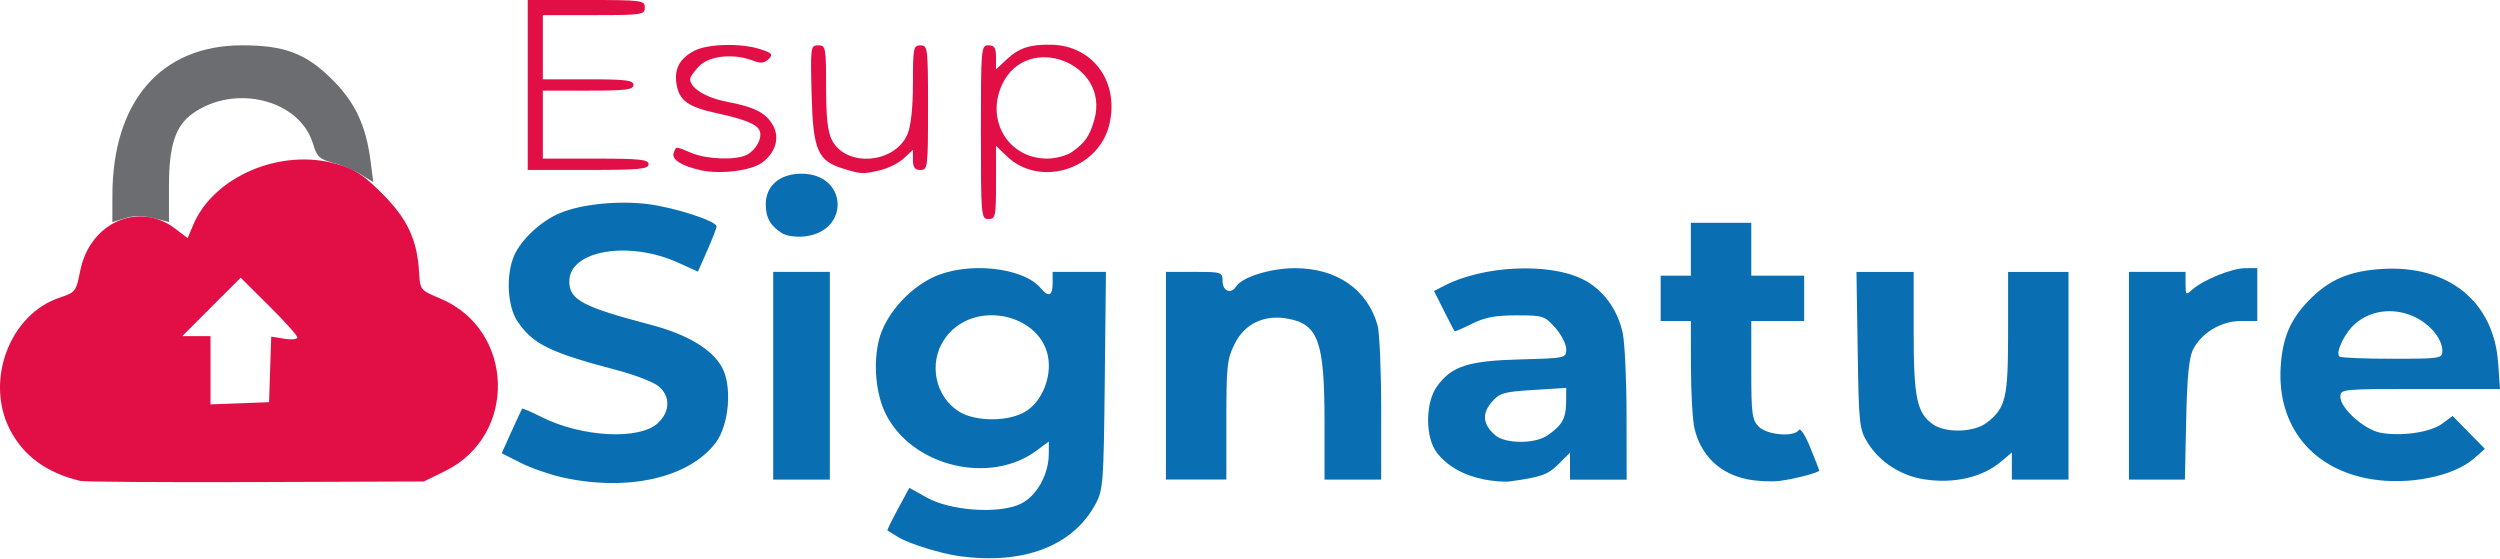
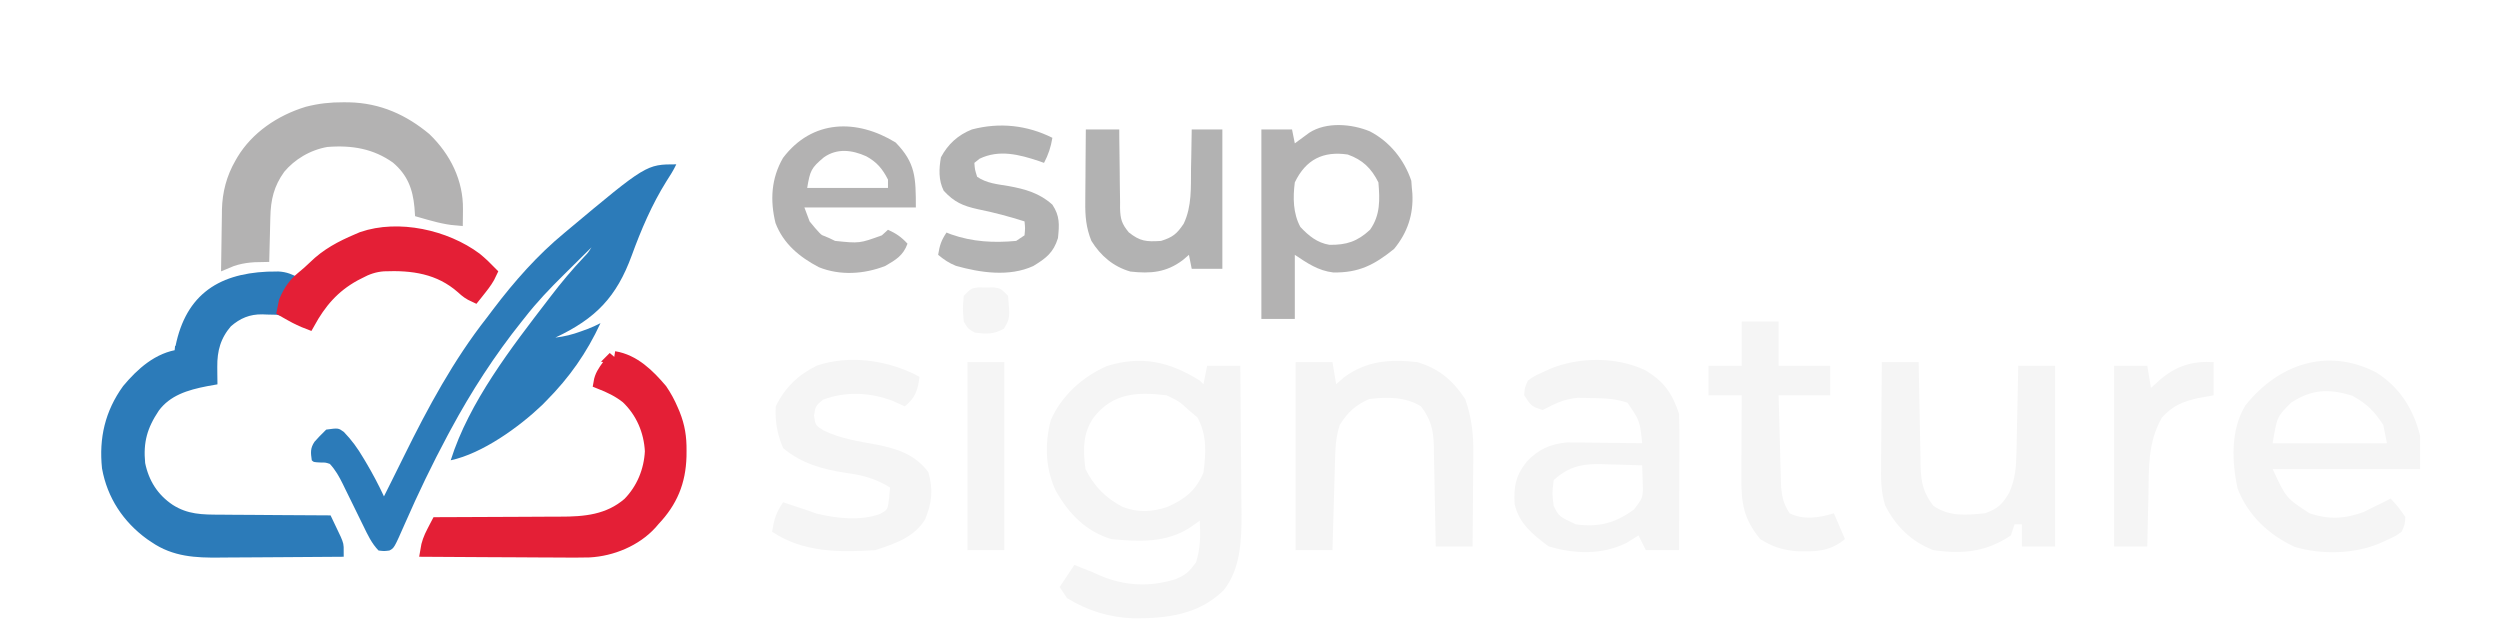
- <svg xmlns="http://www.w3.org/2000/svg" width="175.159mm" height="39.113mm" viewBox="0 0 175.159 39.113" version="1.1" id="svg3774">
-   <defs id="defs3768" />
-   <g id="layer1" transform="translate(-20.52172,-9.836287)">
-     <g id="g3724" transform="translate(1.840075,-17.95017)">
-       <path style="fill:#6c6d70;stroke-width:0.265" d="m 26.557,41.454 c 0.014,-6.572 3.409,-10.492 9.086,-10.492 2.952,0 4.45,0.559 6.252,2.334 1.66,1.635 2.431,3.264 2.759,5.832 l 0.181,1.419 -0.873,-0.535 c -0.48,-0.294 -1.36,-0.664 -1.955,-0.822 -0.943,-0.251 -1.123,-0.422 -1.396,-1.333 -0.928,-3.096 -5.496,-4.23 -8.457,-2.099 -1.181,0.85 -1.633,2.239 -1.633,5.022 v 2.562 l -1.08,-0.274 c -0.749,-0.19 -1.358,-0.189 -1.984,0.003 l -0.904,0.278 z" id="path3730" />
-       <path style="fill:#e10f46;stroke-width:0.265" d="M 24.304,61.479 C 21.956,60.924 20.314,59.722 19.367,57.867 c -1.749,-3.428 0.003,-8.063 3.486,-9.224 1.115,-0.372 1.16,-0.43 1.451,-1.891 0.675,-3.382 4.101,-4.892 6.664,-2.938 l 0.862,0.657 0.378,-0.905 c 1.429,-3.421 6.15,-5.427 10.081,-4.284 1.266,0.368 1.851,0.751 3.183,2.084 1.763,1.764 2.443,3.22 2.573,5.513 0.07,1.22 0.086,1.241 1.459,1.811 5.237,2.176 5.465,9.594 0.371,12.096 l -1.495,0.734 -11.774,0.042 c -6.476,0.023 -12.012,-0.015 -12.303,-0.083 z m 13.305,-7.811 0.076,-2.297 0.916,0.149 c 0.504,0.082 0.916,0.041 0.916,-0.091 0,-0.132 -0.894,-1.128 -1.987,-2.213 l -1.987,-1.973 -2.046,2.046 -2.046,2.046 h 0.99 0.99 v 2.392 2.392 l 2.051,-0.077 2.051,-0.077 z M 87.407,37.047 c 0,-5.909 0.015,-6.085 0.529,-6.085 0.418,0 0.529,0.176 0.529,0.843 v 0.843 l 0.728,-0.681 c 0.879,-0.823 1.645,-1.078 3.15,-1.048 2.921,0.059 4.776,2.615 4.061,5.596 -0.757,3.155 -4.87,4.43 -7.173,2.224 l -0.765,-0.733 v 2.563 c 0,2.387 -0.036,2.563 -0.529,2.563 -0.514,0 -0.529,-0.176 -0.529,-6.085 z m 6.357,1.401 c 0.927,-0.639 1.267,-1.125 1.591,-2.278 1.11,-3.949 -4.692,-6.187 -6.448,-2.488 -1.197,2.521 0.423,5.213 3.137,5.216 0.586,5.56e-4 1.36,-0.202 1.72,-0.45 z m -25.936,1.276 c -1.363,-0.291 -2.122,-0.769 -1.946,-1.226 0.183,-0.477 0.091,-0.478 1.244,0.004 1.092,0.456 3.147,0.523 3.889,0.126 0.648,-0.347 1.088,-1.167 0.895,-1.67 -0.178,-0.463 -1.03,-0.813 -3.023,-1.244 -1.951,-0.421 -2.587,-0.865 -2.79,-1.945 -0.21,-1.118 0.179,-1.882 1.234,-2.427 0.956,-0.494 3.292,-0.547 4.631,-0.106 0.822,0.271 0.898,0.363 0.57,0.691 -0.292,0.292 -0.544,0.315 -1.103,0.103 -1.345,-0.512 -3.027,-0.344 -3.745,0.374 -0.357,0.357 -0.649,0.774 -0.649,0.926 0,0.623 1.102,1.305 2.556,1.581 1.959,0.371 2.754,0.778 3.25,1.661 0.491,0.874 0.178,1.926 -0.779,2.62 -0.762,0.553 -2.883,0.819 -4.233,0.531 z m 9.95,-0.118 c -1.814,-0.548 -2.132,-1.291 -2.232,-5.223 -0.085,-3.316 -0.07,-3.421 0.463,-3.421 0.524,0 0.55,0.139 0.55,2.924 0,2.121 0.112,3.141 0.41,3.716 1.001,1.935 4.428,1.656 5.3,-0.43 0.24,-0.575 0.376,-1.859 0.376,-3.554 0,-2.478 0.035,-2.654 0.529,-2.654 0.508,0 0.529,0.176 0.529,4.366 0,4.189 -0.021,4.366 -0.529,4.366 -0.397,0 -0.529,-0.176 -0.529,-0.708 v -0.708 l -0.636,0.597 c -0.35,0.329 -1.094,0.704 -1.654,0.834 -1.239,0.287 -1.291,0.285 -2.577,-0.103 z M 55.657,33.74 v -5.953 h 4.101 c 3.925,0 4.101,0.023 4.101,0.529 0,0.503 -0.176,0.529 -3.572,0.529 h -3.572 v 2.249 2.249 h 3.175 c 2.646,0 3.175,0.066 3.175,0.397 0,0.331 -0.529,0.397 -3.175,0.397 h -3.175 v 2.381 2.381 h 3.704 c 3.116,0 3.704,0.063 3.704,0.397 0,0.336 -0.647,0.397 -4.233,0.397 h -4.233 z" id="path3728" />
-       <path style="fill:#096fb2;stroke-width:0.265" d="m 85.952,66.76 c -1.312,-0.174 -3.6,-0.882 -4.336,-1.341 -0.38,-0.237 -0.72,-0.447 -0.756,-0.466 -0.036,-0.019 0.295,-0.7 0.735,-1.512 l 0.8,-1.477 1.232,0.689 c 1.66,0.928 5.046,1.156 6.552,0.441 1.123,-0.533 1.975,-2.036 1.984,-3.504 l 0.006,-0.873 -0.86,0.638 c -3.261,2.421 -8.688,1.122 -10.549,-2.526 -0.705,-1.382 -0.912,-3.501 -0.507,-5.189 0.414,-1.725 2.036,-3.604 3.836,-4.442 2.37,-1.104 6.292,-0.693 7.517,0.787 0.542,0.655 0.827,0.533 0.827,-0.355 v -0.794 h 1.867 1.867 l -0.081,7.607 c -0.077,7.207 -0.111,7.662 -0.652,8.665 -1.579,2.926 -5.006,4.246 -9.483,3.652 z M 90.532,56.619 c 0.973,-0.593 1.638,-1.904 1.637,-3.226 -0.004,-3.551 -5.284,-4.863 -7.331,-1.821 -1.124,1.67 -0.629,4.034 1.061,5.065 1.163,0.709 3.456,0.7 4.633,-0.017 z M 58.116,61.24 c -0.903,-0.198 -2.237,-0.661 -2.963,-1.029 l -1.321,-0.669 0.687,-1.524 c 0.378,-0.838 0.713,-1.557 0.744,-1.597 0.031,-0.04 0.651,0.225 1.377,0.59 2.812,1.412 6.857,1.62 8.137,0.418 0.878,-0.825 0.882,-1.919 0.01,-2.605 -0.363,-0.285 -1.643,-0.778 -2.844,-1.094 -4.749,-1.249 -5.923,-1.824 -7.007,-3.432 -0.707,-1.049 -0.819,-3.234 -0.236,-4.593 0.482,-1.123 1.892,-2.437 3.207,-2.987 1.508,-0.631 4.079,-0.893 6.177,-0.63 1.869,0.235 4.803,1.188 4.803,1.561 0,0.117 -0.294,0.877 -0.653,1.69 l -0.653,1.477 -1.397,-0.631 c -3.469,-1.566 -7.615,-0.851 -7.615,1.314 0,1.297 0.915,1.783 5.752,3.055 2.517,0.662 4.276,1.719 4.954,2.978 0.722,1.34 0.487,4.048 -0.458,5.288 -1.87,2.452 -6.146,3.42 -10.699,2.422 z m 64.521,0.132 c -1.438,-0.286 -2.602,-0.957 -3.311,-1.908 -0.791,-1.062 -0.779,-3.465 0.024,-4.59 1.019,-1.428 2.178,-1.808 5.826,-1.906 3.221,-0.087 3.241,-0.092 3.241,-0.723 0,-0.35 -0.347,-1.025 -0.772,-1.5 -0.739,-0.827 -0.855,-0.864 -2.712,-0.864 -1.475,0 -2.222,0.141 -3.116,0.588 -0.647,0.323 -1.198,0.561 -1.225,0.529 -0.027,-0.032 -0.361,-0.68 -0.743,-1.44 l -0.694,-1.382 0.732,-0.378 c 2.701,-1.397 7.26,-1.621 9.629,-0.474 1.428,0.691 2.463,2.053 2.85,3.749 0.149,0.655 0.275,3.244 0.278,5.755 l 0.006,4.564 h -1.984 -1.984 v -0.946 -0.946 l -0.804,0.804 c -0.743,0.743 -1.25,0.922 -3.429,1.212 -0.364,0.048 -1.179,-0.015 -1.811,-0.141 z m 4.465,-3.08 c 1.023,-0.705 1.298,-1.189 1.307,-2.298 l 0.008,-1.029 -2.307,0.144 c -2.088,0.13 -2.365,0.211 -2.92,0.857 -0.694,0.807 -0.611,1.569 0.252,2.315 0.706,0.61 2.781,0.617 3.659,0.012 z m 14.016,3.076 c -1.941,-0.389 -3.275,-1.672 -3.716,-3.572 -0.132,-0.571 -0.244,-2.496 -0.247,-4.279 l -0.006,-3.241 h -1.058 -1.058 v -1.587 -1.587 h 1.058 1.058 v -1.852 -1.852 h 2.117 2.117 v 1.852 1.852 h 1.852 1.852 v 1.587 1.587 h -1.852 -1.852 v 3.44 c 0,3.087 0.054,3.494 0.529,3.969 0.587,0.587 2.483,0.742 2.8,0.23 0.105,-0.17 0.455,0.365 0.809,1.236 0.343,0.844 0.624,1.565 0.624,1.602 0,0.142 -1.771,0.606 -2.778,0.727 -0.582,0.07 -1.594,0.02 -2.249,-0.111 z m 12.343,-0.002 c -1.602,-0.256 -3.093,-1.224 -3.911,-2.539 -0.6,-0.964 -0.632,-1.258 -0.713,-6.5 l -0.085,-5.49 h 2.004 2.004 v 4.242 c 0,4.574 0.226,5.649 1.354,6.439 0.898,0.629 2.904,0.564 3.775,-0.121 1.329,-1.046 1.486,-1.711 1.486,-6.314 v -4.246 h 2.117 2.117 v 7.276 7.276 h -1.984 -1.984 v -0.95 -0.95 l -0.787,0.662 c -1.297,1.091 -3.313,1.545 -5.39,1.214 z m 31.343,-0.011 c -4.136,-0.687 -6.582,-3.724 -6.33,-7.859 0.124,-2.031 0.668,-3.317 1.97,-4.658 1.42,-1.462 2.841,-2.071 5.157,-2.209 4.634,-0.277 7.802,2.293 8.109,6.578 l 0.131,1.832 h -5.592 c -5.531,0 -5.592,0.006 -5.592,0.564 0,0.789 1.682,2.29 2.801,2.5 1.462,0.274 3.505,-0.022 4.324,-0.627 l 0.74,-0.547 1.131,1.153 1.131,1.153 -0.764,0.672 c -1.433,1.259 -4.567,1.888 -7.216,1.449 z m 4.997,-8.987 c 0,-0.891 -0.964,-1.996 -2.158,-2.474 -1.377,-0.551 -2.856,-0.346 -3.912,0.542 -0.753,0.634 -1.438,2.034 -1.141,2.331 0.085,0.085 1.742,0.155 3.683,0.155 3.405,0 3.528,-0.019 3.528,-0.554 z M 72.855,54.112 v -7.276 h 1.984 1.984 v 7.276 7.276 h -1.984 -1.984 z m 27.517,0 v -7.276 h 1.984 c 1.94,0 1.984,0.015 1.984,0.661 0,0.681 0.604,0.918 0.943,0.369 0.407,-0.659 2.394,-1.284 4.098,-1.29 2.938,-0.01 5.091,1.467 5.814,3.988 0.142,0.494 0.257,3.131 0.257,5.86 v 4.963 h -1.984 -1.984 l -0.002,-4.035 c -0.002,-5.626 -0.429,-6.837 -2.551,-7.235 -1.648,-0.309 -3.023,0.33 -3.731,1.734 -0.542,1.076 -0.595,1.552 -0.595,5.358 l 1.1e-4,4.177 h -2.117 -2.117 z m 67.469,0 v -7.276 h 1.984 1.984 v 0.835 c 0,0.781 0.03,0.808 0.468,0.411 0.75,-0.678 2.766,-1.499 3.699,-1.505 l 0.86,-0.006 v 1.852 1.852 h -1.151 c -1.366,0 -2.757,0.829 -3.346,1.994 -0.288,0.569 -0.421,1.925 -0.486,4.951 l -0.09,4.167 h -1.961 -1.961 z M 73.516,44.15 c -0.834,-0.501 -1.173,-1.081 -1.182,-2.022 -0.013,-1.319 0.971,-2.171 2.505,-2.171 3.23,0 3.435,4.025 0.224,4.394 -0.56,0.064 -1.256,-0.026 -1.547,-0.201 z" id="path3726" />
-     </g>
-   </g>
+ <svg xmlns="http://www.w3.org/2000/svg" version="1.1" width="994.574" height="246.001" id="svg51">
+   <defs id="defs51">
+     <clipPath clipPathUnits="userSpaceOnUse" id="clipPath51">
+       <path d="m 553.989,100.385 c 5.358,1.921 8.458,4.917 11,10 0.528,6.219 0.725,11.734 -3,17 -4.585,4.241 -8.448,5.48 -14.578,5.41 -4.411,-0.747 -7.407,-3.211 -10.422,-6.41 -2.645,-4.848 -2.706,-10.584 -2,-16 3.972,-8.25 10.187,-11.297 19,-10 z" fill="#040404" id="path51" style="display:none;fill:#040404;fill-opacity:1" />
+       <path id="lpe_path-effect51" style="fill:#040404;fill-opacity:1" class="powerclip" d="m 517.989,84.811 h 64.239 v 79.574 h -64.239 z m 36,15.574 c -8.813,-1.297 -15.028,1.75 -19,10 -0.706,5.416 -0.645,11.152 2,16 3.015,3.199 6.01,5.663 10.422,6.41 6.13,0.07 9.993,-1.169 14.578,-5.41 3.725,-5.266 3.528,-10.781 3,-17 -2.542,-5.083 -5.642,-8.079 -11,-10 z" />
+     </clipPath>
+     <clipPath clipPathUnits="userSpaceOnUse" id="clipPath52">
+       <path d="m 381.176,101.01 c 3.81,2.079 5.819,4.471 7.812,8.375 0,0.99 0,1.98 0,3 -9.57,0 -19.14,0 -29,0 1.04,-6.24 1.441,-7.183 6,-11 4.769,-3.338 10.087,-2.655 15.188,-0.375 z" fill="#080808" id="path52" style="display:none" />
+       <path id="lpe_path-effect52" class="powerclip" d="m 342.477,85.295 h 61.512 v 62.588 h -61.512 z m 38.7,15.716 c -5.101,-2.28 -10.419,-2.963 -15.188,0.375 -4.559,3.817 -4.96,4.76 -6,11 9.86,0 19.43,0 29,0 0,-1.02 0,-2.01 0,-3 -1.994,-3.904 -4.002,-6.296 -7.812,-8.375 z" />
+     </clipPath>
+     <clipPath clipPathUnits="userSpaceOnUse" id="clipPath53">
+       <path d="m 456.989,221.385 c 3.5,1.688 3.5,1.688 6,4 0.784,0.66 1.567,1.32 2.375,2 2.62,4.837 2.325,9.629 1.625,15 -2.116,4.937 -5.065,7.19 -9.855,9.305 -4.168,1.352 -7.857,1.567 -12.062,-0.035 -4.639,-2.423 -7.755,-5.615 -10.082,-10.27 -0.653,-5.106 -0.786,-9.575 2.188,-13.938 5.209,-6.73 11.872,-7.032 19.812,-6.062 z" fill="#050505" id="path53" style="display:none" />
+       <path id="lpe_path-effect53" class="powerclip" d="m 419.514,207.033 h 62.814 v 79.851 h -62.814 z m 37.475,14.352 v -4e-5 c -7.941,-0.97 -14.604,-0.668 -19.812,6.062 -2.974,4.362 -2.841,8.832 -2.188,13.938 2.327,4.654 5.443,7.846 10.082,10.27 4.206,1.602 7.894,1.387 12.062,0.035 4.79,-2.115 7.74,-4.368 9.855,-9.305 0.7,-5.371 0.995,-10.163 -1.625,-15 -0.807,-0.68 -1.591,-1.34 -2.375,-2 -2.5,-2.312 -2.5,-2.312 -6,-4 z" />
+     </clipPath>
+     <clipPath clipPathUnits="userSpaceOnUse" id="clipPath54">
+       <path d="m 577.364,240.135 c 1.247,0.027 1.247,0.027 2.52,0.055 2.036,0.047 4.071,0.119 6.105,0.195 0.059,1.438 0.102,2.877 0.137,4.316 0.038,1.202 0.038,1.202 0.077,2.428 -0.214,2.256 -0.214,2.256 -2.401,5.193 -5.096,3.737 -9.557,4.909 -15.812,4.062 -4.569,-2.139 -4.569,-2.139 -6,-5 -0.438,-3.375 -0.438,-3.375 0,-7 4.934,-4.468 9.087,-4.511 15.375,-4.25 z" fill="#0e0e0e" id="path54" style="display:none" />
+       <path id="lpe_path-effect54" class="powerclip" d="m 546.333,206.786 h 54.759 v 62.128 h -54.759 z m 31.031,33.349 v 1e-5 c -6.288,-0.261 -10.441,-0.218 -15.375,4.25 -0.438,3.625 -0.438,3.625 0,7 1.431,2.861 1.431,2.861 6,5 6.256,0.847 10.717,-0.326 15.812,-4.062 2.188,-2.938 2.188,-2.938 2.401,-5.193 -0.039,-1.226 -0.039,-1.226 -0.077,-2.428 -0.035,-1.439 -0.077,-2.878 -0.137,-4.316 -2.035,-0.077 -4.07,-0.149 -6.105,-0.195 -1.272,-0.028 -1.272,-0.028 -2.52,-0.055 z" />
+     </clipPath>
+     <clipPath clipPathUnits="userSpaceOnUse" id="clipPath55">
+       <path d="m 778.614,221.51 c 4.076,2.264 5.763,4.034 8.375,7.875 0.33,1.65 0.66,3.3 1,5 -10.23,0 -20.46,0 -31,0 1.2,-7.2 1.2,-7.2 5,-11 5.684,-3.663 10.227,-3.861 16.625,-1.875 z" fill="#0d0e0d" id="path55" style="display:none" />
+       <path id="lpe_path-effect55" class="powerclip" d="m 741.382,206.968 h 60.607 v 61.981 h -60.607 z m 37.231,14.542 c -6.398,-1.986 -10.941,-1.788 -16.625,1.875 -3.8,3.8 -3.8,3.8 -5,11 10.54,0 20.77,0 31,0 -0.34,-1.7 -0.67,-3.35 -1,-5 -2.612,-3.841 -4.299,-5.611 -8.375,-7.875 z" />
+     </clipPath>
+   </defs>
+   <path d="m 269.051,65.38 c -1.128,2.397 -2.509,4.553 -3.949,6.775 -5.784,9.253 -10.048,19.252 -13.775,29.479 -6.054,16.517 -14.257,25.079 -30.377,32.665 3.621,-0.413 6.742,-1.203 10.185,-2.468 0.854,-0.31 1.708,-0.62 2.588,-0.939 1.792,-0.7 3.48,-1.432 5.174,-2.336 -5.517,11.865 -12.328,21.578 -21.538,30.87 -0.557,0.566 -1.114,1.133 -1.688,1.716 -9.194,8.784 -23.79,19.284 -36.361,21.975 7.26,-23.071 24.153,-44.883 38.767,-63.895 0.335,-0.439 0.67,-0.879 1.015,-1.332 4.155,-5.446 8.488,-10.608 13.189,-15.593 1.663,-1.733 1.663,-1.733 3.026,-3.895 -2.749,2.713 -5.494,5.432 -8.233,8.155 -0.929,0.922 -1.86,1.843 -2.792,2.763 -5.532,5.459 -10.767,10.933 -15.537,17.081 -0.39,0.487 -0.78,0.975 -1.182,1.477 -10.742,13.428 -20.101,27.903 -28.252,43.034 -0.417,0.774 -0.834,1.548 -1.264,2.346 -6.117,11.434 -11.694,23.032 -16.894,34.91 -4.357,9.898 -4.357,9.898 -6.251,10.844 -2.064,0.269 -2.064,0.269 -4.308,0 -2.755,-2.848 -4.328,-6.256 -6.035,-9.782 -0.292,-0.592 -0.584,-1.184 -0.885,-1.794 -1.242,-2.519 -2.473,-5.042 -3.706,-7.566 -0.904,-1.847 -1.814,-3.692 -2.723,-5.537 -0.275,-0.567 -0.549,-1.134 -0.832,-1.718 -1.464,-2.967 -2.923,-5.621 -5.203,-8.064 -1.651,-0.551 -1.651,-0.551 -3.365,-0.538 -3.057,-0.14 -3.057,-0.14 -3.814,-0.897 -0.427,-3.044 -0.647,-4.78 1.097,-7.375 1.262,-1.43 2.554,-2.789 3.929,-4.111 0.237,-0.237 0.474,-0.474 0.718,-0.718 4.823,-0.665 4.823,-0.665 7.009,0.915 3.101,3.195 5.5,6.514 7.753,10.347 0.337,0.562 0.674,1.124 1.022,1.703 2.626,4.425 5.02,8.929 7.189,13.597 0.51,-1.02 1.02,-2.041 1.53,-3.061 0.49,-0.979 0.98,-1.958 1.471,-2.937 1.7,-3.392 3.384,-6.792 5.058,-10.197 9.434,-19.13 19.636,-38.061 32.862,-54.879 0.854,-1.133 1.708,-2.266 2.562,-3.399 8.365,-11.034 17.595,-21.524 28.308,-30.343 0.36,-0.302 0.72,-0.604 1.091,-0.915 31.518,-26.366 31.518,-26.366 43.42,-26.366 z" fill="#1e5786" id="path2" style="fill:#2c7bb9;fill-opacity:1;stroke-width:0.718" />
+   <path id="path3" style="fill:#2c7bb9;fill-opacity:1;stroke:#2c7bb9;stroke-width:5;stroke-dasharray:none;stroke-opacity:1" d="m 71.916,140.105 c -0.047,0.467 -0.093,0.92 -0.139,1.373 -8.677,1.051 -15.382,7.166 -20.818,13.641 -6.748,9.369 -9.078,19.496 -7.898,30.871 1.981,10.953 7.927,19.903 16.826,26.406 0.625,0.42 1.233,0.827 1.84,1.234 7.85,5.397 16.37,5.795 25.529,5.688 1.281,-0.016 2.563,-0.027 3.844,-0.031 3.375,-0.007 6.748,-0.025 10.123,-0.057 3.49,-0.033 6.981,-0.052 10.471,-0.066 7.515,-0.031 15.029,-0.084 22.543,-0.15 0,-2.154 8.5e-4,-2.152 -0.941,-4.404 -0.412,-0.867 -0.811,-1.708 -1.211,-2.549 -0.714,-1.512 -1.431,-3.025 -2.154,-4.533 -6.36,-0.025 -12.72,-0.061 -19.08,-0.115 -3.249,-0.029 -6.497,-0.058 -9.746,-0.072 -3.176,-0.011 -6.351,-0.025 -9.527,-0.057 -1.214,-0.013 -2.429,-0.024 -3.643,-0.035 -7.698,-0.004 -13.908,-0.056 -20.584,-4.301 -6.604,-4.418 -10.52,-10.646 -12.084,-18.393 -0.872,-9.032 0.892,-15.195 5.879,-22.654 5.095,-6.873 12.804,-9.181 20.893,-10.742 0.662,-0.117 1.303,-0.232 1.945,-0.346 -0.009,-0.705 -0.017,-1.388 -0.025,-2.072 -0.007,-0.928 -0.013,-1.828 -0.02,-2.729 -0.065,-6.958 1.461,-12.543 6.111,-17.945 4.275,-3.76 8.715,-5.593 14.363,-5.506 0.621,0.025 1.224,0.05 1.826,0.074 1.226,0.025 2.453,0.051 3.68,0.078 0.946,0.034 2.055,0.426 2.973,0.459 l 0.527,-3.23 h 1.436 c 1.666,-2.333 2.467,-4.348 2.871,-7.178 -2.444,-1.303 -4.26,-2.115 -7.047,-2.26 -0.719,0.013 -1.417,0.025 -2.115,0.037 -0.727,0.01 -1.433,0.019 -2.139,0.029 -19.252,0.897 -31.045,9.115 -34.508,29.535 z" />
+   <path id="path39" style="fill:#b3b2b2;fill-opacity:1;stroke:#b3b2b2;stroke-width:4.721;stroke-dasharray:none;stroke-opacity:1" d="m 136.572,43.052 c -4.988,-0.03 -9.425,0.461 -14.224,1.685 -10.924,3.314 -20.407,9.931 -25.862,18.975 l -0.751,1.303 c -3.359,5.792 -4.934,11.93 -5.082,18.425 -0.005,0.664 -0.009,1.308 -0.014,1.952 -0.04,2.115 -0.077,4.229 -0.102,6.345 -0.016,1.463 -0.037,2.926 -0.061,4.389 -0.048,2.743 -0.085,5.487 -0.123,8.231 4.904,-2.103 9.41,-2.455 14.454,-2.5 0.036,-1.486 0.07,-2.973 0.108,-4.459 0.032,-1.242 0.065,-2.484 0.096,-3.727 0.043,-1.826 0.085,-3.65 0.131,-5.475 l 0.045,-1.744 c 0.16,-7.341 1.488,-13.289 6.036,-19.565 4.503,-5.406 11.195,-9.468 18.685,-10.762 10.411,-0.848 19.556,0.755 27.869,6.697 6.482,5.454 8.747,11.78 9.452,19.423 0.07,0.98 0.071,0.981 0.139,1.941 4.768,1.365 9.4,2.777 14.407,3.189 0.013,-0.918 0.013,-0.92 0.025,-1.82 0.007,-0.818 0.014,-1.612 0.02,-2.406 0.112,-10.531 -4.577,-20.339 -12.592,-28.064 -8.683,-7.21 -18.474,-11.766 -30.473,-12.02 -1.102,-0.005 -1.103,-0.007 -2.183,-0.012 z M 98.857,86.906 c 0.539,-0.017 1.024,0.49 0.798,1.398 -0.461,1.849 -0.978,3.69 -1.472,5.533 -0.321,1.149 -0.166,0.595 -0.466,1.662 -0.451,1.605 -2.282,1.2 -1.83,-0.404 0.298,-1.059 0.144,-0.51 0.461,-1.643 0.491,-1.831 1.006,-3.659 1.464,-5.496 0.176,-0.706 0.627,-1.037 1.047,-1.05 z" />
+   <path d="m 244.335,142.197 c 7.835,1.246 13.711,7.078 18.666,12.923 1.726,2.534 3.108,5.077 4.307,7.897 0.243,0.564 0.486,1.129 0.736,1.71 1.98,4.935 2.643,9.277 2.584,14.578 -0.006,0.749 -0.012,1.498 -0.018,2.27 -0.292,10.078 -3.499,17.855 -10.481,25.235 -0.398,0.462 -0.796,0.924 -1.206,1.399 -6.079,6.705 -15.555,10.591 -24.515,11.054 -4.122,0.118 -8.242,0.075 -12.365,0.032 -1.516,-0.005 -3.032,-0.01 -4.547,-0.012 -3.96,-0.011 -7.919,-0.039 -11.879,-0.071 -4.052,-0.03 -8.105,-0.043 -12.157,-0.057 -7.929,-0.031 -15.859,-0.08 -23.788,-0.14 0.433,-2.764 1.269,-4.926 2.558,-7.404 0.49,-0.951 0.49,-0.951 0.99,-1.921 0.251,-0.477 0.502,-0.953 0.76,-1.444 0.742,-7.2e-4 1.484,-0.003 2.249,-0.004 7.033,-0.012 14.066,-0.043 21.099,-0.092 3.615,-0.025 7.229,-0.043 10.844,-0.046 3.496,-0.004 6.992,-0.024 10.488,-0.056 1.326,-0.009 2.652,-0.012 3.979,-0.009 10.115,0.019 19.484,-0.798 27.516,-7.742 5.475,-5.577 8.516,-12.941 8.898,-20.769 -0.411,-8.158 -3.686,-15.784 -9.63,-21.4 -3.299,-2.635 -6.918,-4.341 -10.83,-5.881 0.448,-2.7 1.685,-4.444 3.276,-6.641 0.46,-0.64 0.92,-1.281 1.394,-1.941 0.354,-0.485 0.709,-0.97 1.074,-1.469 z" fill="#1f5786" id="path4" style="fill:#e41f36;fill-opacity:1;stroke:#e41f36;stroke-width:5;stroke-dasharray:none;stroke-opacity:1" />
+   <path d="m 561.926,92.073 c 7.105,3.674 12.344,10.158 14.875,17.75 0.062,0.846 0.124,1.691 0.188,2.562 0.062,0.645 0.124,1.289 0.188,1.953 0.423,7.562 -1.734,14.077 -6.562,19.922 -7.112,5.757 -12.67,8.601 -21.832,8.453 -5.417,-0.636 -9.346,-3.363 -13.793,-6.328 0,7.59 0,15.18 0,23 -3.96,0 -7.92,0 -12,0 0,-22.44 0,-44.88 0,-68 3.63,0 7.26,0 11,0 0.33,1.65 0.66,3.3 1,5 0.471,-0.349 0.941,-0.699 1.426,-1.059 0.623,-0.455 1.245,-0.91 1.887,-1.379 0.615,-0.452 1.23,-0.905 1.863,-1.371 6.114,-3.993 15.266,-3.211 21.762,-0.504 z" fill="#b8b9b8" id="path5" clip-path="url(#clipPath51)" transform="matrix(1.108533,0,0,1.108533,-77.93892,-49.80674)" style="fill:#b3b2b2;fill-opacity:1" />
+   <path d="m 465.989,217.385 c 0.495,0.495 0.495,0.495 1,1 0.33,-1.65 0.66,-3.3 1,-5 2.97,0 5.94,0 9,0 0.074,6.795 0.129,13.59 0.165,20.386 0.015,2.308 0.035,4.617 0.061,6.925 0.037,3.331 0.053,6.663 0.067,9.994 0.015,1.02 0.031,2.04 0.047,3.092 0.002,7 -0.3,14.85 -4.889,20.517 -6.819,6.598 -15.213,7.591 -24.343,7.586 -6.59,-0.232 -12.459,-2.03 -18.107,-5.499 -0.66,-0.99 -1.32,-1.98 -2,-3 1.32,-1.98 2.64,-3.96 4,-6 0.66,0.268 1.32,0.536 2,0.812 0.99,0.392 1.98,0.784 3,1.188 0.581,0.264 1.163,0.529 1.762,0.801 6.825,2.921 13.551,3.271 20.676,1.074 2.874,-1.248 3.603,-1.93 5.562,-4.562 1.215,-4.026 1.217,-7.123 1,-11.312 -0.907,0.639 -1.815,1.279 -2.75,1.938 -6.507,4.129 -13.723,3.775 -21.25,3.062 -6.952,-2.147 -11.418,-6.799 -15,-13 -2.885,-6.058 -3.111,-12.837 -1.383,-19.312 2.927,-6.63 8.599,-11.726 15.195,-14.625 9.368,-2.915 17.018,-1.19 25.188,3.938 z" fill="#f7f7f7" id="path6" style="fill:#f5f5f5;fill-opacity:1" clip-path="url(#clipPath53)" transform="matrix(1.46676,0,0,1.46676,-206.199,-167.4553)" />
+   <path d="m 189.282,102.887 c 2.117,1.733 4.081,3.598 5.978,5.568 -1.07,2.357 -2.431,4.258 -4.038,6.282 l -1.374,1.739 -1.049,1.312 c -2.076,-0.949 -3.212,-1.754 -4.936,-3.365 -9.068,-8.006 -19.711,-9.457 -31.291,-8.98 -3.62,0.278 -6.556,1.288 -9.72,3.012 -0.597,0.304 -1.194,0.609 -1.809,0.923 -8.483,4.678 -13.687,10.854 -18.293,19.179 -2.469,-0.939 -4.748,-2.018 -7.045,-3.32 l -1.719,-0.97 c -0.425,-0.242 -0.85,-0.485 -1.287,-0.735 l 0.718,-3.59 c 1.941,-4.653 4.093,-7.246 6.775,-9.468 1.681,-1.387 3.3,-2.762 4.849,-4.296 5.056,-4.962 10.643,-7.894 17.093,-10.645 0.639,-0.276 1.279,-0.552 1.938,-0.836 14.438,-4.975 33.173,-0.762 45.21,8.19 z" fill="#1f5684" id="path7" style="stroke-width:5;fill:#e41f36;fill-opacity:1;stroke:#e41f36;stroke-opacity:1;stroke-dasharray:none" />
+   <path d="m 391.739,96.073 c 7.133,7.332 7.25,12.519 7.25,23.312 h -40 l 1.873,5.006 c 0,0 3.695,4.613 4.502,4.932 2.625,1.062 2.625,1.062 4.625,2.062 8.788,0.91 8.788,0.91 16.812,-2 0.722,-0.66 1.444,-1.32 2.188,-2 2.884,1.293 4.872,2.659 7,5 -1.513,4.238 -4.19,5.802 -8,8 -7.564,2.946 -16.177,3.526 -23.812,0.438 -6.937,-3.647 -12.723,-8.39 -15.559,-15.855 -1.994,-8.187 -1.542,-16 2.688,-23.355 10.525,-13.919 26.562,-14.051 40.434,-5.539 z" fill="#b9bab9" id="path8" clip-path="url(#clipPath52)" transform="matrix(1.108533,0,0,1.108533,-77.93892,-49.80674)" style="fill:#b3b2b2;fill-opacity:1" />
+   <path d="m 785.091,215.19 c 6.397,4.028 10.088,9.954 11.898,17.195 0,2.97 0,5.94 0,9 -13.2,0 -26.4,0 -40,0 3.657,7.87 3.657,7.87 10,12 5.314,1.771 9.585,1.519 14.75,-0.375 1.073,-0.536 2.145,-1.073 3.25,-1.625 1.207,-0.588 1.207,-0.588 2.438,-1.188 0.516,-0.268 1.031,-0.536 1.562,-0.812 2.062,2.25 2.062,2.25 4,5 -0.137,2.035 -0.137,2.035 -1,4 -1.742,1.23 -1.742,1.23 -3.875,2.188 -0.699,0.324 -1.397,0.647 -2.117,0.98 -7.043,2.919 -15.684,3.088 -23.008,0.961 -7.01,-3.259 -12.742,-8.546 -15.527,-15.918 -1.569,-7.338 -1.863,-15.888 2.133,-22.469 8.975,-11.213 22.236,-15.783 35.496,-8.938 z" fill="#f5f5f5" id="path9" clip-path="url(#clipPath55)" transform="matrix(1.46676,0,0,1.46676,-206.199,-167.4553)" />
+   <path d="m 586.676,214.51 c 5.129,2.999 7.429,6.225 9.312,11.875 0.085,2.804 0.116,5.583 0.098,8.387 -0.001,0.817 -0.003,1.634 -0.004,2.476 -0.006,2.608 -0.018,5.217 -0.031,7.825 -0.005,1.769 -0.01,3.538 -0.014,5.307 -0.011,4.335 -0.028,8.671 -0.049,13.006 -2.97,0 -5.94,0 -9,0 -0.66,-1.32 -1.32,-2.64 -2,-4 -1.052,0.66 -2.104,1.32 -3.188,2 -6.62,3.316 -14.278,3.092 -21.25,0.938 -4.22,-3.191 -7.864,-6.035 -9.148,-11.371 -0.302,-4.722 0.285,-7.84 3.273,-11.566 3.097,-3.329 6.452,-4.842 10.991,-5.227 1.406,0.016 1.406,0.016 2.841,0.032 1.532,0.01 1.532,0.01 3.096,0.019 1.055,0.017 2.11,0.034 3.197,0.051 1.074,0.009 2.149,0.018 3.256,0.027 2.644,0.024 5.288,0.056 7.932,0.098 -0.63,-6.102 -0.63,-6.102 -4,-11 -3.43,-1.143 -6.199,-1.204 -9.812,-1.25 -1.203,-0.026 -2.405,-0.052 -3.645,-0.078 -3.842,0.356 -6.156,1.57 -9.543,3.328 -3,-1 -3,-1 -5,-4 0.133,-2.051 0.133,-2.051 1,-4 1.742,-1.23 1.742,-1.23 3.875,-2.188 1.048,-0.485 1.048,-0.485 2.117,-0.98 7.866,-3.26 17.938,-3.32 25.695,0.293 z" fill="#f4f4f4" id="path10" clip-path="url(#clipPath54)" transform="matrix(1.46676,0,0,1.46676,-206.199,-167.4553)" style="fill:#f5f5f5;fill-opacity:1" />
+   <path d="m 431.974,51.497 c 4.39,0 8.78,0 13.302,0 0.003,1.113 0.01,2.225 0.013,3.372 0.024,4.143 0.085,8.284 0.155,12.427 0.026,1.79 0.042,3.58 0.048,5.371 0.011,2.579 0.056,5.156 0.108,7.735 -0.003,0.796 -0.01,1.592 -0.013,2.412 0.126,4.365 0.664,6.213 3.479,9.626 4.505,3.608 7.053,3.786 12.838,3.4 4.652,-1.459 6.292,-2.787 9.011,-6.859 3.297,-6.911 2.825,-14.455 2.906,-21.963 0.031,-1.508 0.064,-3.017 0.1,-4.525 0.078,-3.665 0.137,-7.329 0.178,-10.994 4.024,0 8.048,0 12.194,0 0,18.291 0,36.582 0,55.427 -4.024,0 -8.048,0 -12.194,0 -0.366,-1.829 -0.732,-3.658 -1.109,-5.543 -0.8,0.686 -1.6,1.372 -2.425,2.078 -6.571,4.965 -12.833,5.463 -20.854,4.573 -6.769,-1.936 -11.826,-6.242 -15.519,-12.194 -2.127,-5.239 -2.514,-9.962 -2.434,-15.545 0.003,-0.827 0.006,-1.654 0.011,-2.507 0.012,-2.62 0.04,-5.24 0.068,-7.86 0.011,-1.785 0.021,-3.571 0.03,-5.356 0.024,-4.358 0.063,-8.715 0.108,-13.073 z" fill="#b8b8b8" id="path11" style="stroke-width:1.109;fill:#b2b2b2;fill-opacity:1" />
+   <path d="m 418.671,54.822 c -0.621,3.728 -1.572,6.641 -3.326,9.977 -0.672,-0.24 -1.343,-0.48 -2.035,-0.727 -7.881,-2.619 -15.812,-4.674 -23.6,-0.935 -0.686,0.549 -1.372,1.097 -2.078,1.663 0.209,2.71 0.209,2.71 1.109,5.543 3.789,2.573 8.026,2.939 12.471,3.672 6.637,1.205 12.362,2.807 17.459,7.413 3.011,4.517 2.771,8.008 2.217,13.302 -1.785,5.803 -4.84,8.084 -9.83,11.107 -9.526,4.379 -21.044,2.658 -30.77,-0.078 -2.768,-1.106 -4.777,-2.486 -7.067,-4.378 0.607,-3.741 1.169,-5.634 3.326,-8.868 0.607,0.24 1.215,0.48 1.84,0.727 8.504,2.987 16.938,3.432 25.873,2.598 1.097,-0.732 2.195,-1.463 3.326,-2.217 0.277,-2.864 0.277,-2.864 0,-5.543 -6.149,-1.957 -12.238,-3.578 -18.568,-4.85 -6.024,-1.343 -9.4,-2.816 -13.58,-7.344 -2.111,-4.221 -1.904,-8.726 -1.109,-13.302 2.812,-5.263 6.787,-8.881 12.332,-11.085 11,-2.891 21.908,-1.725 32.009,3.326 z" fill="#b8b8b8" id="path12" style="stroke-width:1.109;fill:#b2b2b2;fill-opacity:1" />
+   <path d="m 515.431,144.063 c 4.84,0 9.681,0 14.668,0 0.484,2.904 0.968,5.808 1.467,8.801 1.029,-0.908 2.057,-1.815 3.117,-2.75 8.938,-6.607 18.335,-7.28 29.152,-6.05 8.669,2.577 14.109,7.229 19.068,14.668 2.58,7.38 3.337,14.106 3.22,21.858 -0.004,1.06 -0.008,2.12 -0.014,3.212 -0.016,3.347 -0.053,6.694 -0.09,10.041 -0.015,2.285 -0.028,4.57 -0.04,6.855 -0.032,5.568 -0.083,11.136 -0.143,16.704 -4.84,0 -9.681,0 -14.668,0 -0.021,-1.428 -0.043,-2.856 -0.065,-4.327 -0.085,-5.317 -0.199,-10.634 -0.32,-15.95 -0.049,-2.297 -0.09,-4.595 -0.123,-6.893 -0.05,-3.31 -0.126,-6.619 -0.208,-9.929 -0.008,-1.021 -0.019,-2.042 -0.028,-3.094 -0.191,-6.37 -1.246,-10.458 -5.122,-15.545 -6.232,-3.849 -13.425,-3.774 -20.535,-2.934 -5.481,2.383 -8.577,5.216 -11.734,10.267 -1.707,5.122 -1.777,9.375 -1.931,14.776 -0.03,1.003 -0.061,2.006 -0.092,3.039 -0.096,3.198 -0.182,6.396 -0.269,9.594 -0.063,2.171 -0.127,4.341 -0.192,6.512 -0.157,5.316 -0.306,10.632 -0.45,15.948 -4.84,0 -9.681,0 -14.668,0 0,-24.686 0,-49.371 0,-74.805 z" fill="#f2f2f2" id="path13" style="fill:#f5f5f5;fill-opacity:1;stroke-width:1.467" />
+   <path d="m 748.646,144.063 c 4.84,0 9.681,0 14.668,0 0.021,1.472 0.043,2.945 0.065,4.462 0.085,5.481 0.199,10.962 0.32,16.442 0.049,2.369 0.09,4.737 0.123,7.106 0.05,3.412 0.126,6.823 0.208,10.235 0.008,1.053 0.019,2.106 0.028,3.191 0.188,6.457 1.137,10.642 5.122,15.768 6.555,4.37 12.85,3.643 20.535,2.934 5.296,-1.986 6.777,-3.471 9.67,-8.297 2.339,-5.558 2.69,-9.696 2.814,-15.71 0.026,-0.997 0.053,-1.994 0.08,-3.021 0.079,-3.153 0.129,-6.305 0.178,-9.458 0.049,-2.151 0.099,-4.301 0.152,-6.451 0.124,-5.244 0.222,-10.488 0.307,-15.733 4.84,0 9.681,0 14.668,0 0,23.718 0,47.435 0,71.871 -4.356,0 -8.713,0 -13.201,0 0,-2.904 0,-5.808 0,-8.801 -0.968,0 -1.936,0 -2.934,0 -0.484,1.452 -0.968,2.904 -1.467,4.4 -9.779,6.582 -19.188,7.549 -30.802,5.867 -8.788,-3.387 -14.924,-9.425 -19.199,-17.797 -1.753,-5.517 -1.7,-10.748 -1.622,-16.471 0.004,-1.162 0.008,-2.323 0.014,-3.52 0.016,-3.691 0.053,-7.382 0.091,-11.073 0.015,-2.51 0.028,-5.021 0.04,-7.532 0.032,-6.137 0.083,-12.275 0.143,-18.412 z" fill="#f4f4f4" id="path14" style="fill:#f5f5f5;fill-opacity:1;stroke-width:1.467" />
+   <path d="m 363.386,148.646 c 0.804,0.424 1.607,0.847 2.435,1.283 -0.731,5.409 -1.614,8.221 -5.867,11.734 -1.603,-0.726 -3.207,-1.452 -4.859,-2.2 -9.067,-3.388 -18.58,-3.85 -27.685,-0.458 -2.952,2.496 -2.952,2.496 -3.575,6.325 0.567,3.875 0.567,3.875 3.822,5.919 6.72,3.26 13.723,4.292 21.03,5.629 8.32,1.664 15.269,3.861 20.618,10.912 2.01,7.036 1.464,12.13 -1.283,18.885 -4.533,7.23 -12.03,9.602 -19.801,12.192 -14.451,0.911 -28.644,0.95 -41.069,-7.334 0.803,-4.95 1.547,-7.455 4.4,-11.734 1.86,0.635 1.86,0.635 3.759,1.283 1.664,0.545 3.328,1.089 5.042,1.65 1.543,0.545 3.086,1.089 4.675,1.65 8.092,1.857 17.114,2.939 25.078,0.08 3.044,-1.681 3.044,-1.681 3.615,-6.314 0.121,-1.392 0.242,-2.783 0.367,-4.217 -5.753,-3.516 -10.633,-4.827 -17.326,-5.775 -9.379,-1.411 -17.849,-3.69 -25.21,-9.901 -2.355,-5.445 -3.274,-10.66 -2.934,-16.593 3.69,-7.523 8.925,-12.568 16.444,-16.26 12.588,-4.125 26.527,-2.282 38.325,3.243 z" fill="#f5f5f5" id="path15" style="fill:#f5f5f5;fill-opacity:1;stroke-width:1.467" />
+   <path d="m 692.909,127.928 c 4.84,0 9.681,0 14.668,0 0,5.808 0,11.617 0,17.601 6.776,0 13.553,0 20.535,0 0,3.872 0,7.744 0,11.734 -6.776,0 -13.553,0 -20.535,0 0.167,6.723 0.353,13.445 0.55,20.168 0.045,1.91 0.091,3.819 0.137,5.787 0.057,1.834 0.113,3.668 0.172,5.558 0.069,2.535 0.069,2.535 0.14,5.121 0.448,4.251 1.055,6.77 3.401,10.303 5.564,2.782 11.799,1.785 17.601,0 1.452,3.388 2.904,6.776 4.4,10.267 -6.136,5.078 -11.853,5.059 -19.475,4.813 -5.828,-0.602 -9.227,-1.731 -14.261,-4.813 -6.64,-8.213 -7.522,-14.221 -7.477,-24.545 0.004,-1.9 0.008,-3.8 0.015,-5.758 0.012,-2 0.025,-3.999 0.037,-5.999 0.007,-2.023 0.015,-4.045 0.02,-6.068 0.017,-4.945 0.041,-9.889 0.072,-14.834 -4.356,0 -8.713,0 -13.201,0 0,-3.872 0,-7.745 0,-11.734 4.356,0 8.713,0 13.201,0 0,-5.808 0,-11.617 0,-17.601 z" fill="#f4f4f4" id="path16" style="fill:#f5f5f5;fill-opacity:1;stroke-width:1.467" />
+   <path d="m 880.654,144.063 c 0,4.356 0,8.713 0,13.201 -2.027,0.363 -4.054,0.726 -6.142,1.1 -6.15,1.4 -10.023,2.945 -14.393,7.7 -5.746,9.911 -5.21,20.224 -5.409,31.444 -0.05,1.912 -0.1,3.825 -0.152,5.795 -0.12,4.699 -0.222,9.398 -0.307,14.098 -4.356,0 -8.713,0 -13.201,0 0,-23.718 0,-47.435 0,-71.871 4.356,0 8.713,0 13.201,0 0.484,2.904 0.968,5.808 1.467,8.801 1.271,-1.15 2.541,-2.299 3.85,-3.484 6.445,-5.353 12.7,-7.277 21.085,-6.784 z" fill="#fcfcfc" id="path20" style="fill:#f5f5f5;fill-opacity:1;stroke-width:1.467" />
+   <path d="m 384.889,144.063 c 4.84,0 9.681,0 14.668,0 0,24.686 0,49.371 0,74.805 -4.84,0 -9.681,0 -14.668,0 0,-24.686 0,-49.371 0,-74.805 z" fill="#eff0ef" id="path21" style="fill:#f5f5f5;fill-opacity:1;stroke-width:1.467" />
+   <path d="m 389.106,114.338 c 1.029,0.007 2.057,0.015 3.117,0.023 1.029,-0.007 2.057,-0.015 3.117,-0.023 2.75,0.39 2.75,0.39 5.684,3.323 0.807,8.877 0.807,8.877 -1.65,13.109 -4.055,2.298 -6.977,2.13 -11.551,1.558 -2.75,-1.558 -2.75,-1.558 -4.4,-4.4 -0.458,-5.225 -0.458,-5.225 0,-10.267 2.934,-2.934 2.934,-2.934 5.684,-3.323 z" fill="#f4f4f4" id="path28" style="fill:#f5f5f5;fill-opacity:1;stroke-width:1.467" />
</svg>
